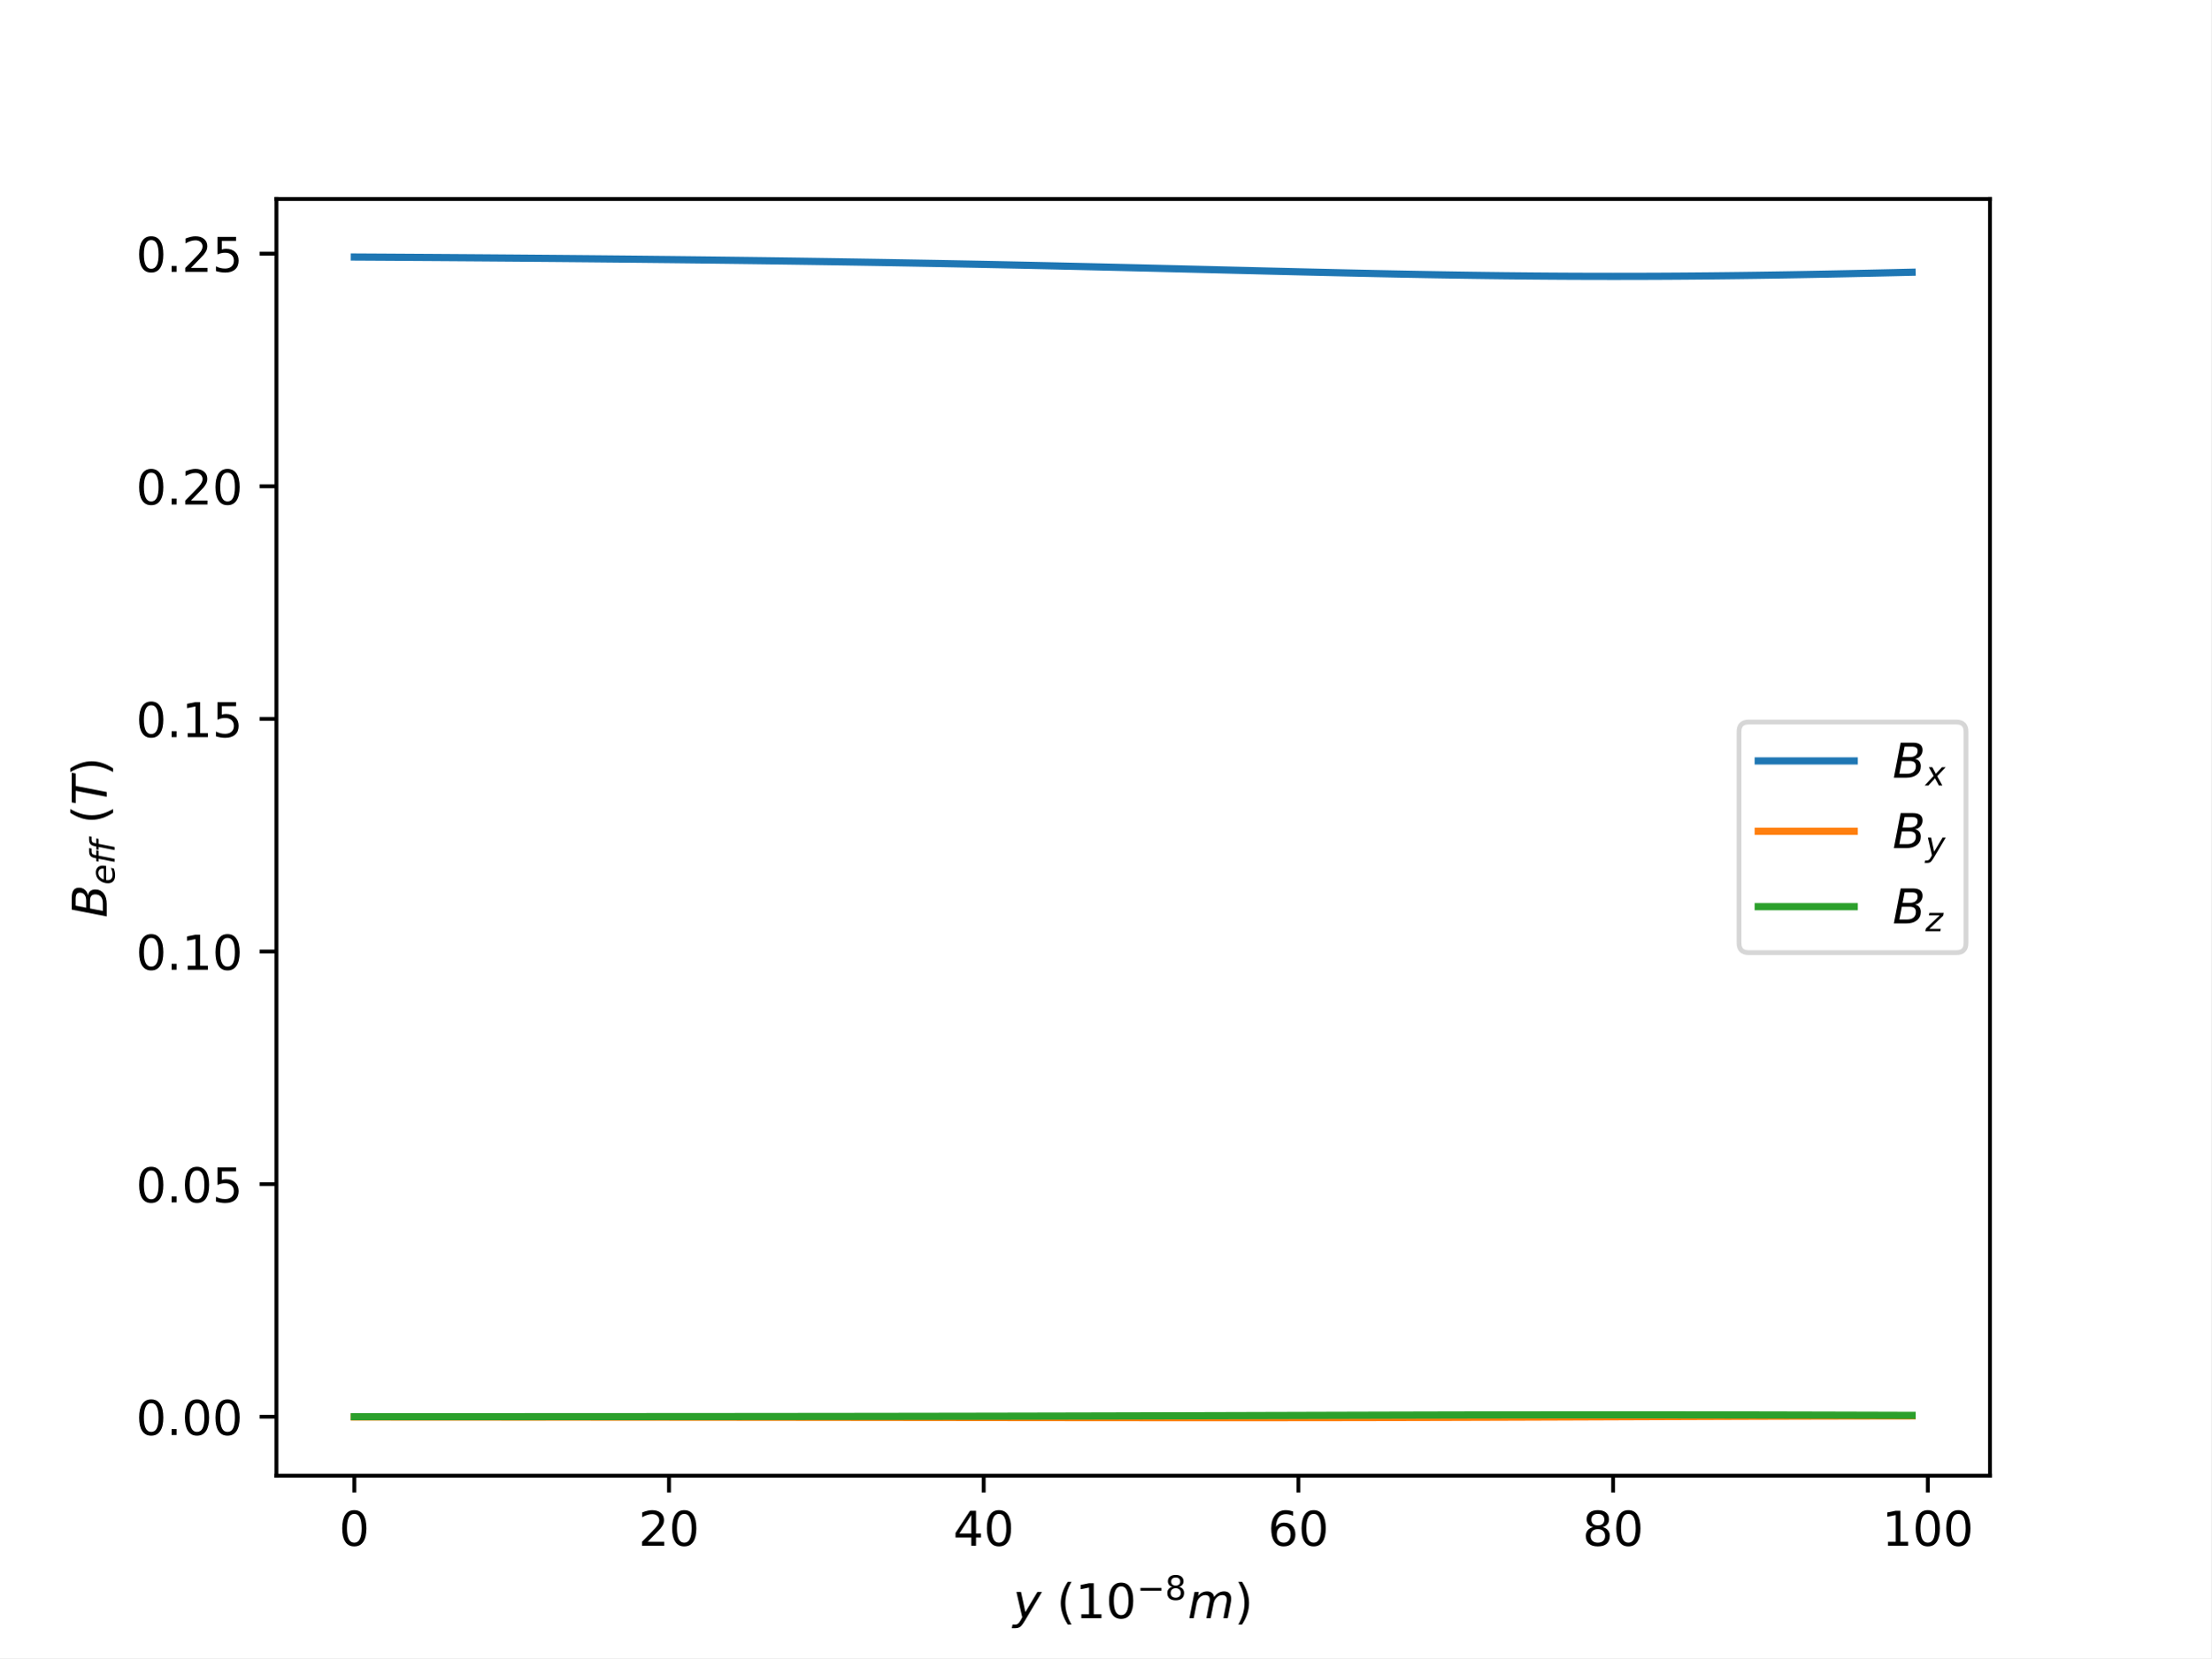
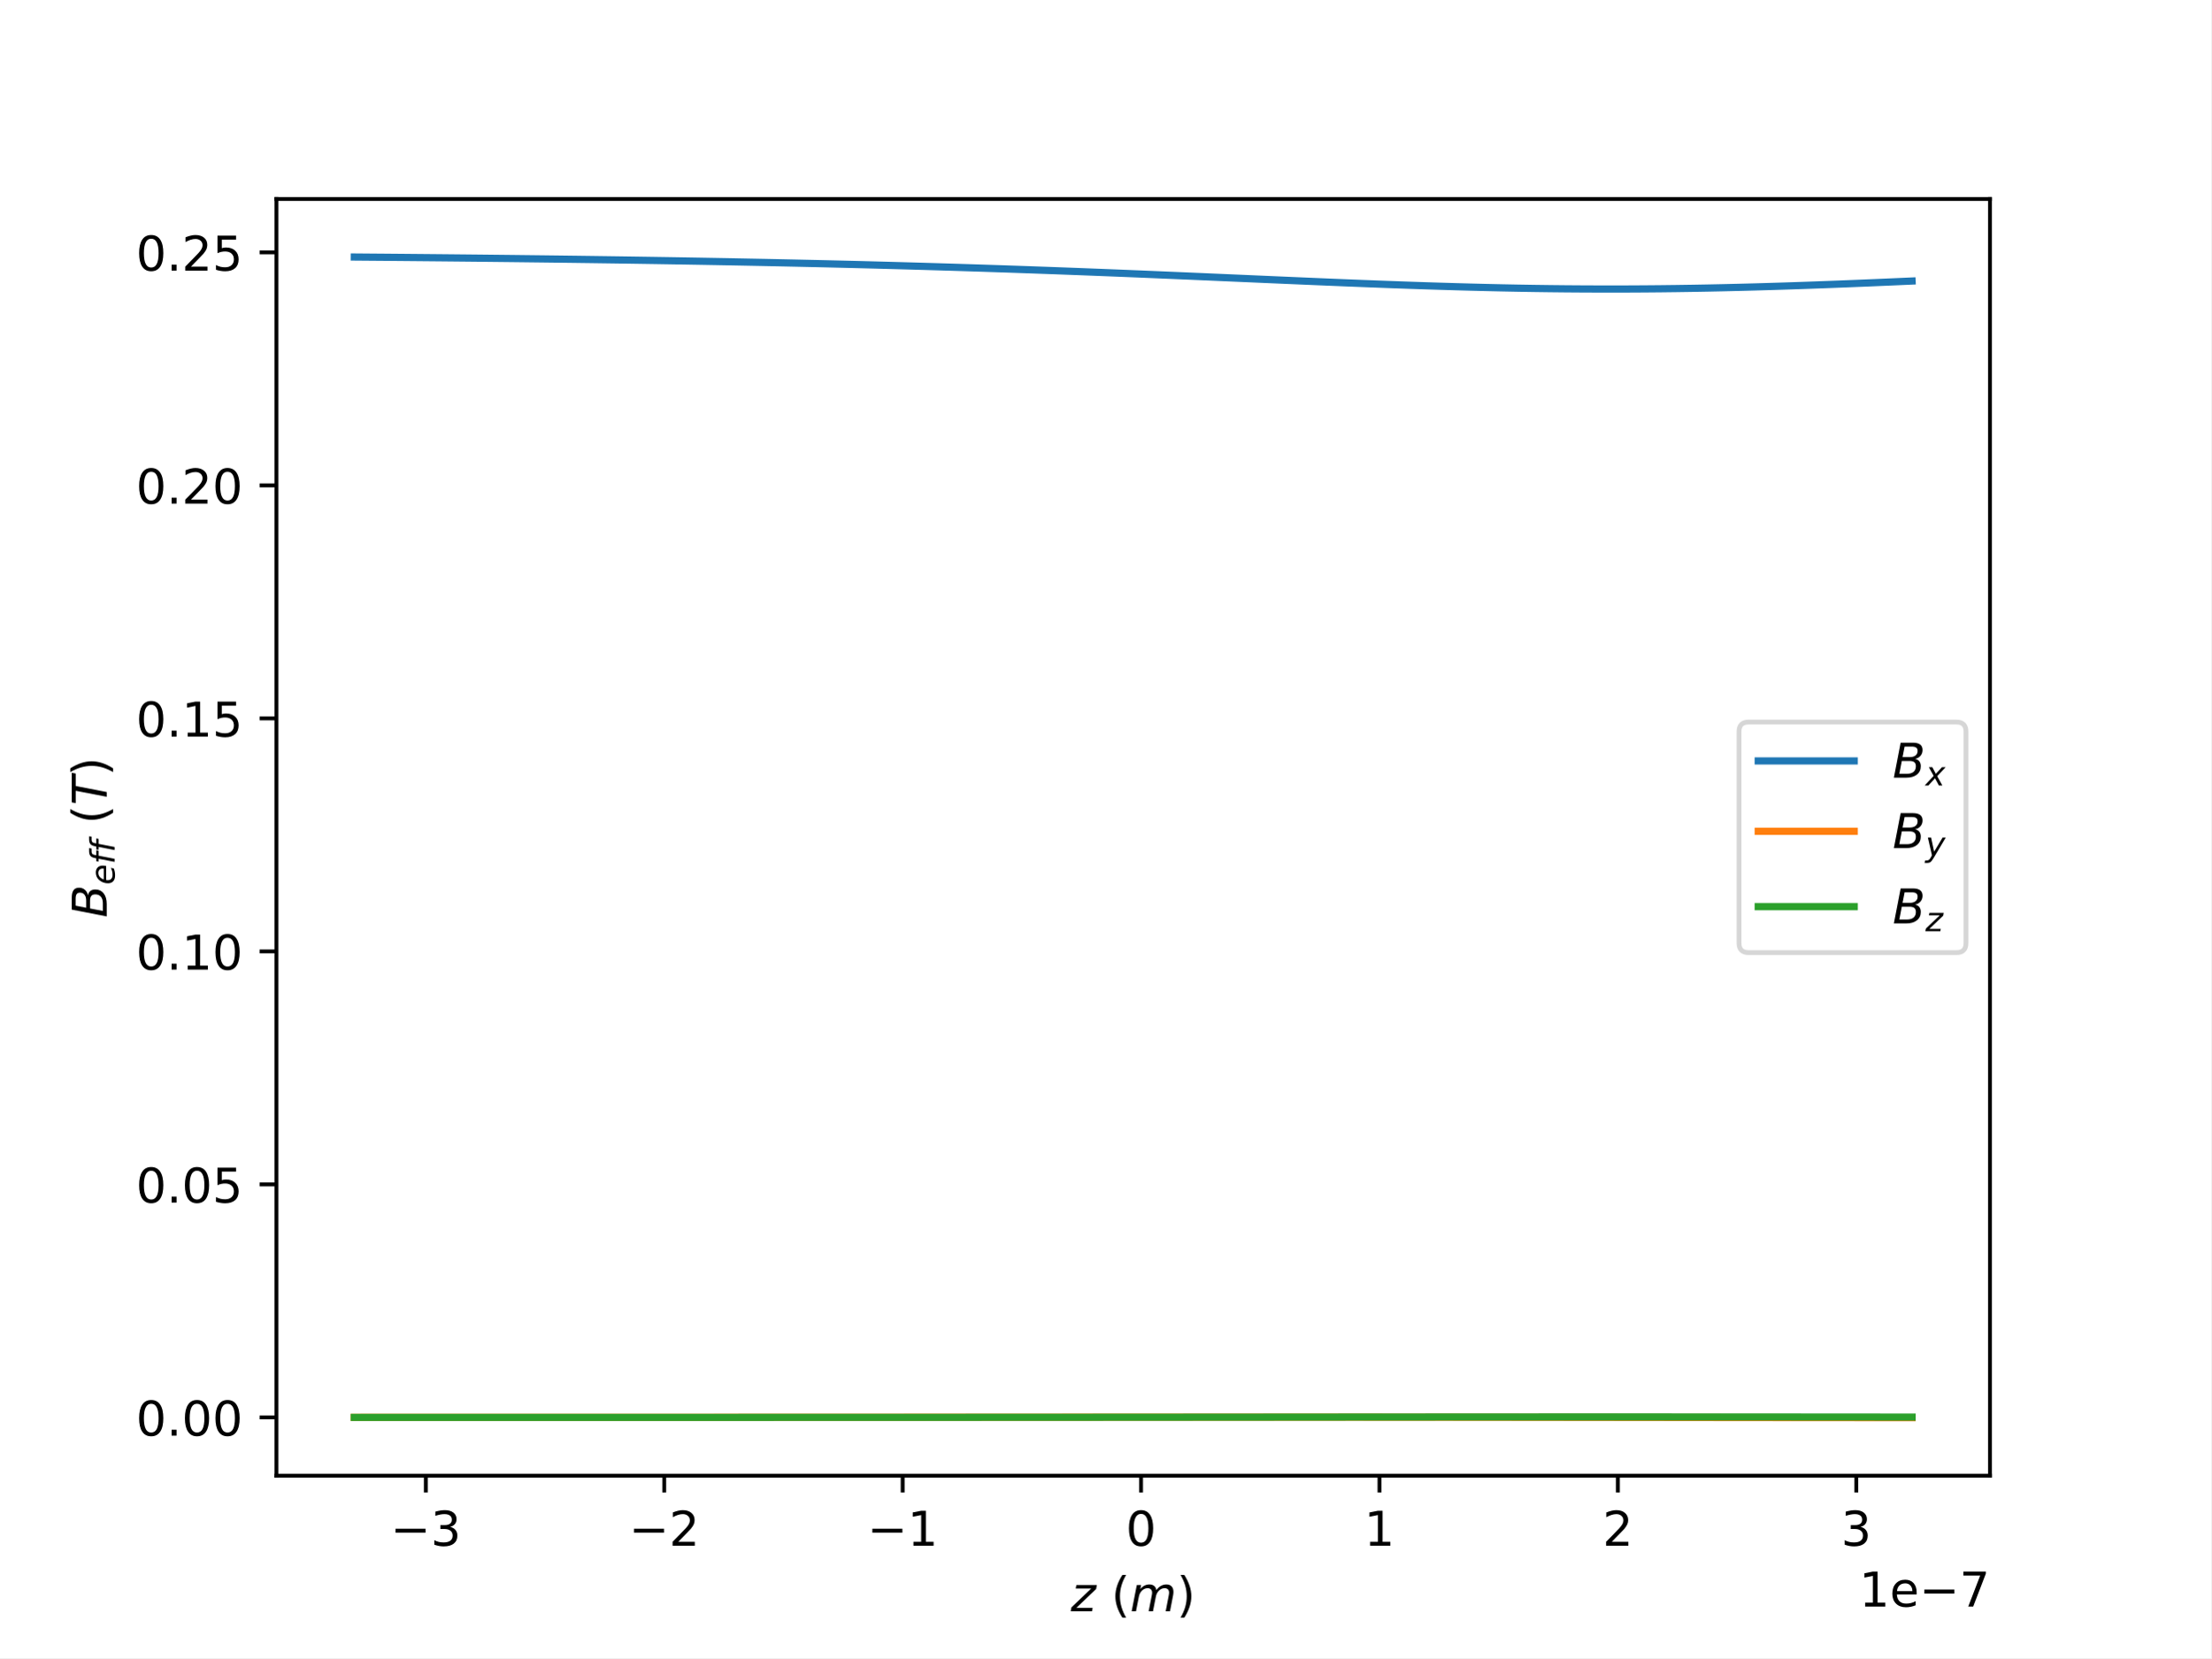
<svg xmlns="http://www.w3.org/2000/svg" xmlns:xlink="http://www.w3.org/1999/xlink" height="345.6pt" version="1.1" viewBox="0 0 460.8 345.6" width="460.8pt">
  <defs>
    <style type="text/css">
*{stroke-linecap:butt;stroke-linejoin:round;}
  </style>
  </defs>
  <g id="figure_1">
    <g id="patch_1">
      <path d="M 0 345.6  L 460.8 345.6  L 460.8 0  L 0 0  z " style="fill:#ffffff;" />
    </g>
    <g id="axes_1">
      <g id="patch_2">
        <path d="M 57.6 307.584  L 414.72 307.584  L 414.72 41.472  L 57.6 41.472  z " style="fill:#ffffff;" />
      </g>
      <g id="matplotlib.axis_1">
        <g id="xtick_1">
          <g id="line2d_1">
            <defs>
-               <path d="M 0 0  L 0 3.5  " id="ma34179a524" style="stroke:#000000;stroke-width:0.8;" />
-             </defs>
-             <g>
-               <use style="stroke:#000000;stroke-width:0.8;" x="73.833" xlink:href="#ma34179a524" y="307.584" />
+               <path d="M 0 0  L 0 3.5  " id="mbfc1da1480" style="stroke:#000000;stroke-width:0.8;" />
+             </defs>
+             <g>
+               <use style="stroke:#000000;stroke-width:0.8;" x="88.739" xlink:href="#mbfc1da1480" y="307.584" />
            </g>
          </g>
          <g id="text_1">
            <defs>
-               <path d="M 31.781 66.406  Q 24.172 66.406 20.328 58.906  Q 16.5 51.422 16.5 36.375  Q 16.5 21.391 20.328 13.891  Q 24.172 6.391 31.781 6.391  Q 39.453 6.391 43.281 13.891  Q 47.125 21.391 47.125 36.375  Q 47.125 51.422 43.281 58.906  Q 39.453 66.406 31.781 66.406  z M 31.781 74.219  Q 44.047 74.219 50.516 64.516  Q 56.984 54.828 56.984 36.375  Q 56.984 17.969 50.516 8.266  Q 44.047 -1.422 31.781 -1.422  Q 19.531 -1.422 13.062 8.266  Q 6.594 17.969 6.594 36.375  Q 6.594 54.828 13.062 64.516  Q 19.531 74.219 31.781 74.219  z " id="DejaVuSans-48" />
-             </defs>
-             <g transform="translate(70.65148 322.1824)scale(0.1 -0.1)">
-               <use xlink:href="#DejaVuSans-48" />
+               <path d="M 10.594 35.5  L 73.188 35.5  L 73.188 27.203  L 10.594 27.203  z " id="DejaVuSans-8722" />
+               <path d="M 40.578 39.312  Q 47.656 37.797 51.625 33  Q 55.609 28.219 55.609 21.188  Q 55.609 10.406 48.188 4.484  Q 40.766 -1.422 27.094 -1.422  Q 22.516 -1.422 17.656 -0.516  Q 12.797 0.391 7.625 2.203  L 7.625 11.719  Q 11.719 9.328 16.594 8.109  Q 21.484 6.891 26.812 6.891  Q 36.078 6.891 40.938 10.547  Q 45.797 14.203 45.797 21.188  Q 45.797 27.641 41.281 31.266  Q 36.766 34.906 28.719 34.906  L 20.219 34.906  L 20.219 43.016  L 29.109 43.016  Q 36.375 43.016 40.234 45.922  Q 44.094 48.828 44.094 54.297  Q 44.094 59.906 40.109 62.906  Q 36.141 65.922 28.719 65.922  Q 24.656 65.922 20.016 65.031  Q 15.375 64.156 9.812 62.312  L 9.812 71.094  Q 15.438 72.656 20.344 73.438  Q 25.25 74.219 29.594 74.219  Q 40.828 74.219 47.359 69.109  Q 53.906 64.016 53.906 55.328  Q 53.906 49.266 50.438 45.094  Q 46.969 40.922 40.578 39.312  z " id="DejaVuSans-51" />
+             </defs>
+             <g transform="translate(81.36772 322.1824)scale(0.1 -0.1)">
+               <use xlink:href="#DejaVuSans-8722" />
+               <use x="83.789" xlink:href="#DejaVuSans-51" />
            </g>
          </g>
        </g>
        <g id="xtick_2">
          <g id="line2d_2">
            <g>
-               <use style="stroke:#000000;stroke-width:0.8;" x="139.42" xlink:href="#ma34179a524" y="307.584" />
+               <use style="stroke:#000000;stroke-width:0.8;" x="138.426" xlink:href="#mbfc1da1480" y="307.584" />
            </g>
          </g>
          <g id="text_2">
            <defs>
              <path d="M 19.188 8.297  L 53.609 8.297  L 53.609 0  L 7.328 0  L 7.328 8.297  Q 12.938 14.109 22.625 23.891  Q 32.328 33.688 34.812 36.531  Q 39.547 41.844 41.422 45.531  Q 43.312 49.219 43.312 52.781  Q 43.312 58.594 39.234 62.25  Q 35.156 65.922 28.609 65.922  Q 23.969 65.922 18.812 64.312  Q 13.672 62.703 7.812 59.422  L 7.812 69.391  Q 13.766 71.781 18.938 73  Q 24.125 74.219 28.422 74.219  Q 39.75 74.219 46.484 68.547  Q 53.219 62.891 53.219 53.422  Q 53.219 48.922 51.531 44.891  Q 49.859 40.875 45.406 35.406  Q 44.188 33.984 37.641 27.219  Q 31.109 20.453 19.188 8.297  z " id="DejaVuSans-50" />
            </defs>
-             <g transform="translate(133.057 322.1824)scale(0.1 -0.1)">
-               <use xlink:href="#DejaVuSans-50" />
-               <use x="63.623" xlink:href="#DejaVuSans-48" />
+             <g transform="translate(131.0547 322.1824)scale(0.1 -0.1)">
+               <use xlink:href="#DejaVuSans-8722" />
+               <use x="83.789" xlink:href="#DejaVuSans-50" />
            </g>
          </g>
        </g>
        <g id="xtick_3">
          <g id="line2d_3">
            <g>
-               <use style="stroke:#000000;stroke-width:0.8;" x="205.006" xlink:href="#ma34179a524" y="307.584" />
+               <use style="stroke:#000000;stroke-width:0.8;" x="188.113" xlink:href="#mbfc1da1480" y="307.584" />
            </g>
          </g>
          <g id="text_3">
            <defs>
-               <path d="M 37.797 64.312  L 12.891 25.391  L 37.797 25.391  z M 35.203 72.906  L 47.609 72.906  L 47.609 25.391  L 58.016 25.391  L 58.016 17.188  L 47.609 17.188  L 47.609 0  L 37.797 0  L 37.797 17.188  L 4.891 17.188  L 4.891 26.703  z " id="DejaVuSans-52" />
-             </defs>
-             <g transform="translate(198.6438 322.1824)scale(0.1 -0.1)">
-               <use xlink:href="#DejaVuSans-52" />
-               <use x="63.623" xlink:href="#DejaVuSans-48" />
+               <path d="M 12.406 8.297  L 28.516 8.297  L 28.516 63.922  L 10.984 60.406  L 10.984 69.391  L 28.422 72.906  L 38.281 72.906  L 38.281 8.297  L 54.391 8.297  L 54.391 0  L 12.406 0  z " id="DejaVuSans-49" />
+             </defs>
+             <g transform="translate(180.7416 322.1824)scale(0.1 -0.1)">
+               <use xlink:href="#DejaVuSans-8722" />
+               <use x="83.789" xlink:href="#DejaVuSans-49" />
            </g>
          </g>
        </g>
        <g id="xtick_4">
          <g id="line2d_4">
            <g>
-               <use style="stroke:#000000;stroke-width:0.8;" x="270.593" xlink:href="#ma34179a524" y="307.584" />
+               <use style="stroke:#000000;stroke-width:0.8;" x="237.8" xlink:href="#mbfc1da1480" y="307.584" />
            </g>
          </g>
          <g id="text_4">
            <defs>
-               <path d="M 33.016 40.375  Q 26.375 40.375 22.484 35.828  Q 18.609 31.297 18.609 23.391  Q 18.609 15.531 22.484 10.953  Q 26.375 6.391 33.016 6.391  Q 39.656 6.391 43.531 10.953  Q 47.406 15.531 47.406 23.391  Q 47.406 31.297 43.531 35.828  Q 39.656 40.375 33.016 40.375  z M 52.594 71.297  L 52.594 62.312  Q 48.875 64.062 45.094 64.984  Q 41.312 65.922 37.594 65.922  Q 27.828 65.922 22.672 59.328  Q 17.531 52.734 16.797 39.406  Q 19.672 43.656 24.016 45.922  Q 28.375 48.188 33.594 48.188  Q 44.578 48.188 50.953 41.516  Q 57.328 34.859 57.328 23.391  Q 57.328 12.156 50.688 5.359  Q 44.047 -1.422 33.016 -1.422  Q 20.359 -1.422 13.672 8.266  Q 6.984 17.969 6.984 36.375  Q 6.984 53.656 15.188 63.938  Q 23.391 74.219 37.203 74.219  Q 40.922 74.219 44.703 73.484  Q 48.484 72.75 52.594 71.297  z " id="DejaVuSans-54" />
-             </defs>
-             <g transform="translate(264.2306 322.1824)scale(0.1 -0.1)">
-               <use xlink:href="#DejaVuSans-54" />
-               <use x="63.623" xlink:href="#DejaVuSans-48" />
+               <path d="M 31.781 66.406  Q 24.172 66.406 20.328 58.906  Q 16.5 51.422 16.5 36.375  Q 16.5 21.391 20.328 13.891  Q 24.172 6.391 31.781 6.391  Q 39.453 6.391 43.281 13.891  Q 47.125 21.391 47.125 36.375  Q 47.125 51.422 43.281 58.906  Q 39.453 66.406 31.781 66.406  z M 31.781 74.219  Q 44.047 74.219 50.516 64.516  Q 56.984 54.828 56.984 36.375  Q 56.984 17.969 50.516 8.266  Q 44.047 -1.422 31.781 -1.422  Q 19.531 -1.422 13.062 8.266  Q 6.594 17.969 6.594 36.375  Q 6.594 54.828 13.062 64.516  Q 19.531 74.219 31.781 74.219  z " id="DejaVuSans-48" />
+             </defs>
+             <g transform="translate(234.6184 322.1824)scale(0.1 -0.1)">
+               <use xlink:href="#DejaVuSans-48" />
            </g>
          </g>
        </g>
        <g id="xtick_5">
          <g id="line2d_5">
            <g>
-               <use style="stroke:#000000;stroke-width:0.8;" x="336.18" xlink:href="#ma34179a524" y="307.584" />
+               <use style="stroke:#000000;stroke-width:0.8;" x="287.487" xlink:href="#mbfc1da1480" y="307.584" />
            </g>
          </g>
          <g id="text_5">
-             <defs>
-               <path d="M 31.781 34.625  Q 24.75 34.625 20.719 30.859  Q 16.703 27.094 16.703 20.516  Q 16.703 13.922 20.719 10.156  Q 24.75 6.391 31.781 6.391  Q 38.812 6.391 42.859 10.172  Q 46.922 13.969 46.922 20.516  Q 46.922 27.094 42.891 30.859  Q 38.875 34.625 31.781 34.625  z M 21.922 38.812  Q 15.578 40.375 12.031 44.719  Q 8.5 49.078 8.5 55.328  Q 8.5 64.062 14.719 69.141  Q 20.953 74.219 31.781 74.219  Q 42.672 74.219 48.875 69.141  Q 55.078 64.062 55.078 55.328  Q 55.078 49.078 51.531 44.719  Q 48 40.375 41.703 38.812  Q 48.828 37.156 52.797 32.312  Q 56.781 27.484 56.781 20.516  Q 56.781 9.906 50.312 4.234  Q 43.844 -1.422 31.781 -1.422  Q 19.734 -1.422 13.25 4.234  Q 6.781 9.906 6.781 20.516  Q 6.781 27.484 10.781 32.312  Q 14.797 37.156 21.922 38.812  z M 18.312 54.391  Q 18.312 48.734 21.844 45.562  Q 25.391 42.391 31.781 42.391  Q 38.141 42.391 41.719 45.562  Q 45.312 48.734 45.312 54.391  Q 45.312 60.062 41.719 63.234  Q 38.141 66.406 31.781 66.406  Q 25.391 66.406 21.844 63.234  Q 18.312 60.062 18.312 54.391  z " id="DejaVuSans-56" />
-             </defs>
-             <g transform="translate(329.8173 322.1824)scale(0.1 -0.1)">
-               <use xlink:href="#DejaVuSans-56" />
-               <use x="63.623" xlink:href="#DejaVuSans-48" />
+             <g transform="translate(284.3054 322.1824)scale(0.1 -0.1)">
+               <use xlink:href="#DejaVuSans-49" />
            </g>
          </g>
        </g>
        <g id="xtick_6">
          <g id="line2d_6">
            <g>
-               <use style="stroke:#000000;stroke-width:0.8;" x="401.767" xlink:href="#ma34179a524" y="307.584" />
+               <use style="stroke:#000000;stroke-width:0.8;" x="337.174" xlink:href="#mbfc1da1480" y="307.584" />
            </g>
          </g>
          <g id="text_6">
-             <defs>
-               <path d="M 12.406 8.297  L 28.516 8.297  L 28.516 63.922  L 10.984 60.406  L 10.984 69.391  L 28.422 72.906  L 38.281 72.906  L 38.281 8.297  L 54.391 8.297  L 54.391 0  L 12.406 0  z " id="DejaVuSans-49" />
-             </defs>
-             <g transform="translate(392.2229 322.1824)scale(0.1 -0.1)">
-               <use xlink:href="#DejaVuSans-49" />
-               <use x="63.623" xlink:href="#DejaVuSans-48" />
-               <use x="127.246" xlink:href="#DejaVuSans-48" />
-             </g>
-           </g>
-         </g>
-         <g id="text_7">
-           <defs>
-             <path d="M 24.812 -5.078  Q 18.562 -15.578 14.625 -18.188  Q 10.688 -20.797 4.594 -20.797  L -2.484 -20.797  L -0.984 -13.281  L 4.203 -13.281  Q 7.953 -13.281 10.594 -11.234  Q 13.234 -9.188 16.5 -3.219  L 19.281 2  L 7.172 54.688  L 16.703 54.688  L 25.781 12.797  L 50.875 54.688  L 60.297 54.688  z " id="DejaVuSans-Oblique-121" />
+             <g transform="translate(333.9923 322.1824)scale(0.1 -0.1)">
+               <use xlink:href="#DejaVuSans-50" />
+             </g>
+           </g>
+         </g>
+         <g id="xtick_7">
+           <g id="line2d_7">
+             <g>
+               <use style="stroke:#000000;stroke-width:0.8;" x="386.861" xlink:href="#mbfc1da1480" y="307.584" />
+             </g>
+           </g>
+           <g id="text_7">
+             <g transform="translate(383.6793 322.1824)scale(0.1 -0.1)">
+               <use xlink:href="#DejaVuSans-51" />
+             </g>
+           </g>
+         </g>
+         <g id="text_8">
+           <defs>
+             <path d="M 11.625 54.688  L 54.297 54.688  L 52.688 46.484  L 11.531 7.172  L 45.516 7.172  L 44.094 0  L -0.297 0  L 1.312 8.203  L 42.484 47.516  L 10.203 47.516  z " id="DejaVuSans-Oblique-122" />
            <path id="DejaVuSans-32" />
            <path d="M 31 75.875  Q 24.469 64.656 21.281 53.656  Q 18.109 42.672 18.109 31.391  Q 18.109 20.125 21.312 9.062  Q 24.516 -2 31 -13.188  L 23.188 -13.188  Q 15.875 -1.703 12.234 9.375  Q 8.594 20.453 8.594 31.391  Q 8.594 42.281 12.203 53.312  Q 15.828 64.359 23.188 75.875  z " id="DejaVuSans-40" />
-             <path d="M 10.594 35.5  L 73.188 35.5  L 73.188 27.203  L 10.594 27.203  z " id="DejaVuSans-8722" />
            <path d="M 89.797 33.016  L 83.406 0  L 74.422 0  L 80.719 32.719  Q 81.109 34.812 81.297 36.328  Q 81.5 37.844 81.5 38.922  Q 81.5 43.312 79.047 45.75  Q 76.609 48.188 72.219 48.188  Q 65.672 48.188 60.547 43.281  Q 55.422 38.375 53.906 30.516  L 47.906 0  L 38.922 0  L 45.312 32.719  Q 45.703 34.516 45.891 36.047  Q 46.094 37.594 46.094 38.812  Q 46.094 43.266 43.656 45.719  Q 41.219 48.188 36.922 48.188  Q 30.281 48.188 25.141 43.281  Q 20.016 38.375 18.5 30.516  L 12.5 0  L 3.516 0  L 14.203 54.688  L 23.188 54.688  L 21.484 46.188  Q 25.141 50.984 30.047 53.484  Q 34.969 56 40.578 56  Q 46.531 56 50.359 52.875  Q 54.203 49.75 54.984 44.188  Q 59.078 49.953 64.469 52.969  Q 69.875 56 75.875 56  Q 82.906 56 86.734 51.953  Q 90.578 47.906 90.578 40.484  Q 90.578 38.875 90.375 36.938  Q 90.188 35.016 89.797 33.016  z " id="DejaVuSans-Oblique-109" />
            <path d="M 8.016 75.875  L 15.828 75.875  Q 23.141 64.359 26.781 53.312  Q 30.422 42.281 30.422 31.391  Q 30.422 20.453 26.781 9.375  Q 23.141 -1.703 15.828 -13.188  L 8.016 -13.188  Q 14.5 -2 17.703 9.062  Q 20.906 20.125 20.906 31.391  Q 20.906 42.672 17.703 53.656  Q 14.5 64.656 8.016 75.875  z " id="DejaVuSans-41" />
          </defs>
-           <g transform="translate(211.11 337.3621)scale(0.1 -0.1)">
-             <use transform="translate(0 0.765625)" xlink:href="#DejaVuSans-Oblique-121" />
-             <use transform="translate(59.17969 0.765625)" xlink:href="#DejaVuSans-32" />
-             <use transform="translate(90.9668 0.765625)" xlink:href="#DejaVuSans-40" />
-             <use transform="translate(129.9805 0.765625)" xlink:href="#DejaVuSans-49" />
-             <use transform="translate(193.6035 0.765625)" xlink:href="#DejaVuSans-48" />
-             <use transform="translate(258.1836 39.04688)scale(0.7)" xlink:href="#DejaVuSans-8722" />
-             <use transform="translate(316.8359 39.04688)scale(0.7)" xlink:href="#DejaVuSans-56" />
-             <use transform="translate(364.1064 0.765625)" xlink:href="#DejaVuSans-Oblique-109" />
-             <use transform="translate(461.5186 0.765625)" xlink:href="#DejaVuSans-41" />
+           <g transform="translate(223.16 335.8606)scale(0.1 -0.1)">
+             <use transform="translate(0 0.125)" xlink:href="#DejaVuSans-Oblique-122" />
+             <use transform="translate(52.49023 0.125)" xlink:href="#DejaVuSans-32" />
+             <use transform="translate(84.27734 0.125)" xlink:href="#DejaVuSans-40" />
+             <use transform="translate(123.291 0.125)" xlink:href="#DejaVuSans-Oblique-109" />
+             <use transform="translate(220.7031 0.125)" xlink:href="#DejaVuSans-41" />
+           </g>
+         </g>
+         <g id="text_9">
+           <defs>
+             <path d="M 56.203 29.594  L 56.203 25.203  L 14.891 25.203  Q 15.484 15.922 20.484 11.062  Q 25.484 6.203 34.422 6.203  Q 39.594 6.203 44.453 7.469  Q 49.312 8.734 54.109 11.281  L 54.109 2.781  Q 49.266 0.734 44.188 -0.344  Q 39.109 -1.422 33.891 -1.422  Q 20.797 -1.422 13.156 6.188  Q 5.516 13.812 5.516 26.812  Q 5.516 40.234 12.766 48.109  Q 20.016 56 32.328 56  Q 43.359 56 49.781 48.891  Q 56.203 41.797 56.203 29.594  z M 47.219 32.234  Q 47.125 39.594 43.094 43.984  Q 39.062 48.391 32.422 48.391  Q 24.906 48.391 20.391 44.141  Q 15.875 39.891 15.188 32.172  z " id="DejaVuSans-101" />
+             <path d="M 8.203 72.906  L 55.078 72.906  L 55.078 68.703  L 28.609 0  L 18.312 0  L 43.219 64.594  L 8.203 64.594  z " id="DejaVuSans-55" />
+           </defs>
+           <g transform="translate(387.4622 334.8606)scale(0.1 -0.1)">
+             <use xlink:href="#DejaVuSans-49" />
+             <use x="63.623" xlink:href="#DejaVuSans-101" />
+             <use x="125.146" xlink:href="#DejaVuSans-8722" />
+             <use x="208.936" xlink:href="#DejaVuSans-55" />
          </g>
        </g>
      </g>
      <g id="matplotlib.axis_2">
        <g id="ytick_1">
-           <g id="line2d_7">
-             <defs>
-               <path d="M 0 0  L -3.5 0  " id="mdd7310261e" style="stroke:#000000;stroke-width:0.8;" />
-             </defs>
-             <g>
-               <use style="stroke:#000000;stroke-width:0.8;" x="57.6" xlink:href="#mdd7310261e" y="295.302" />
-             </g>
-           </g>
-           <g id="text_8">
+           <g id="line2d_8">
+             <defs>
+               <path d="M 0 0  L -3.5 0  " id="me66b157750" style="stroke:#000000;stroke-width:0.8;" />
+             </defs>
+             <g>
+               <use style="stroke:#000000;stroke-width:0.8;" x="57.6" xlink:href="#me66b157750" y="295.433" />
+             </g>
+           </g>
+           <g id="text_10">
            <defs>
              <path d="M 10.688 12.406  L 21 12.406  L 21 0  L 10.688 0  z " id="DejaVuSans-46" />
            </defs>
-             <g transform="translate(28.33438 299.1012)scale(0.1 -0.1)">
+             <g transform="translate(28.33438 299.2319)scale(0.1 -0.1)">
              <use xlink:href="#DejaVuSans-48" />
              <use x="63.623" xlink:href="#DejaVuSans-46" />
              <use x="95.41" xlink:href="#DejaVuSans-48" />
              <use x="159.033" xlink:href="#DejaVuSans-48" />
            </g>
          </g>
        </g>
        <g id="ytick_2">
-           <g id="line2d_8">
-             <g>
-               <use style="stroke:#000000;stroke-width:0.8;" x="57.6" xlink:href="#mdd7310261e" y="246.814" />
-             </g>
-           </g>
-           <g id="text_9">
+           <g id="line2d_9">
+             <g>
+               <use style="stroke:#000000;stroke-width:0.8;" x="57.6" xlink:href="#me66b157750" y="246.865" />
+             </g>
+           </g>
+           <g id="text_11">
            <defs>
              <path d="M 10.797 72.906  L 49.516 72.906  L 49.516 64.594  L 19.828 64.594  L 19.828 46.734  Q 21.969 47.469 24.109 47.828  Q 26.266 48.188 28.422 48.188  Q 40.625 48.188 47.75 41.5  Q 54.891 34.812 54.891 23.391  Q 54.891 11.625 47.562 5.094  Q 40.234 -1.422 26.906 -1.422  Q 22.312 -1.422 17.547 -0.641  Q 12.797 0.141 7.719 1.703  L 7.719 11.625  Q 12.109 9.234 16.797 8.062  Q 21.484 6.891 26.703 6.891  Q 35.156 6.891 40.078 11.328  Q 45.016 15.766 45.016 23.391  Q 45.016 31 40.078 35.438  Q 35.156 39.891 26.703 39.891  Q 22.75 39.891 18.812 39.016  Q 14.891 38.141 10.797 36.281  z " id="DejaVuSans-53" />
            </defs>
-             <g transform="translate(28.33438 250.6137)scale(0.1 -0.1)">
+             <g transform="translate(28.33438 250.6647)scale(0.1 -0.1)">
              <use xlink:href="#DejaVuSans-48" />
              <use x="63.623" xlink:href="#DejaVuSans-46" />
              <use x="95.41" xlink:href="#DejaVuSans-48" />
              <use x="159.033" xlink:href="#DejaVuSans-53" />
            </g>
          </g>
        </g>
        <g id="ytick_3">
-           <g id="line2d_9">
-             <g>
-               <use style="stroke:#000000;stroke-width:0.8;" x="57.6" xlink:href="#mdd7310261e" y="198.327" />
-             </g>
-           </g>
-           <g id="text_10">
-             <g transform="translate(28.33438 202.1261)scale(0.1 -0.1)">
+           <g id="line2d_10">
+             <g>
+               <use style="stroke:#000000;stroke-width:0.8;" x="57.6" xlink:href="#me66b157750" y="198.298" />
+             </g>
+           </g>
+           <g id="text_12">
+             <g transform="translate(28.33438 202.0975)scale(0.1 -0.1)">
              <use xlink:href="#DejaVuSans-48" />
              <use x="63.623" xlink:href="#DejaVuSans-46" />
              <use x="95.41" xlink:href="#DejaVuSans-49" />
              <use x="159.033" xlink:href="#DejaVuSans-48" />
            </g>
          </g>
        </g>
        <g id="ytick_4">
-           <g id="line2d_10">
-             <g>
-               <use style="stroke:#000000;stroke-width:0.8;" x="57.6" xlink:href="#mdd7310261e" y="149.839" />
-             </g>
-           </g>
-           <g id="text_11">
-             <g transform="translate(28.33438 153.6386)scale(0.1 -0.1)">
+           <g id="line2d_11">
+             <g>
+               <use style="stroke:#000000;stroke-width:0.8;" x="57.6" xlink:href="#me66b157750" y="149.731" />
+             </g>
+           </g>
+           <g id="text_13">
+             <g transform="translate(28.33438 153.5303)scale(0.1 -0.1)">
              <use xlink:href="#DejaVuSans-48" />
              <use x="63.623" xlink:href="#DejaVuSans-46" />
              <use x="95.41" xlink:href="#DejaVuSans-49" />
              <use x="159.033" xlink:href="#DejaVuSans-53" />
            </g>
          </g>
        </g>
        <g id="ytick_5">
-           <g id="line2d_11">
-             <g>
-               <use style="stroke:#000000;stroke-width:0.8;" x="57.6" xlink:href="#mdd7310261e" y="101.352" />
-             </g>
-           </g>
-           <g id="text_12">
-             <g transform="translate(28.33438 105.1511)scale(0.1 -0.1)">
+           <g id="line2d_12">
+             <g>
+               <use style="stroke:#000000;stroke-width:0.8;" x="57.6" xlink:href="#me66b157750" y="101.164" />
+             </g>
+           </g>
+           <g id="text_14">
+             <g transform="translate(28.33438 104.9631)scale(0.1 -0.1)">
              <use xlink:href="#DejaVuSans-48" />
              <use x="63.623" xlink:href="#DejaVuSans-46" />
              <use x="95.41" xlink:href="#DejaVuSans-50" />
              <use x="159.033" xlink:href="#DejaVuSans-48" />
            </g>
          </g>
        </g>
        <g id="ytick_6">
-           <g id="line2d_12">
-             <g>
-               <use style="stroke:#000000;stroke-width:0.8;" x="57.6" xlink:href="#mdd7310261e" y="52.864" />
-             </g>
-           </g>
-           <g id="text_13">
-             <g transform="translate(28.33438 56.66354)scale(0.1 -0.1)">
+           <g id="line2d_13">
+             <g>
+               <use style="stroke:#000000;stroke-width:0.8;" x="57.6" xlink:href="#me66b157750" y="52.597" />
+             </g>
+           </g>
+           <g id="text_15">
+             <g transform="translate(28.33438 56.39587)scale(0.1 -0.1)">
              <use xlink:href="#DejaVuSans-48" />
              <use x="63.623" xlink:href="#DejaVuSans-46" />
              <use x="95.41" xlink:href="#DejaVuSans-50" />
              <use x="159.033" xlink:href="#DejaVuSans-53" />
            </g>
          </g>
        </g>
-         <g id="text_14">
+         <g id="text_16">
          <defs>
            <path d="M 16.891 72.906  L 42.094 72.906  Q 52.344 72.906 57.422 69.094  Q 62.5 65.281 62.5 57.625  Q 62.5 50.594 58.125 45.484  Q 53.766 40.375 46.688 39.312  Q 52.734 37.938 55.766 34.078  Q 58.797 30.219 58.797 23.781  Q 58.797 12.797 50.656 6.391  Q 42.531 0 28.422 0  L 2.688 0  z M 19.281 34.812  L 14.109 8.109  L 29.984 8.109  Q 38.922 8.109 43.75 12.203  Q 48.578 16.312 48.578 23.781  Q 48.578 29.547 45.375 32.172  Q 42.188 34.812 35.109 34.812  z M 25.094 64.797  L 20.797 42.828  L 35.5 42.828  Q 43.359 42.828 47.781 46.234  Q 52.203 49.656 52.203 55.719  Q 52.203 60.453 49.219 62.625  Q 46.234 64.797 39.703 64.797  z " id="DejaVuSans-Oblique-66" />
            <path d="M 48.094 32.234  Q 48.25 33.016 48.312 33.844  Q 48.391 34.672 48.391 35.5  Q 48.391 41.453 44.891 44.922  Q 41.406 48.391 35.406 48.391  Q 28.719 48.391 23.578 44.156  Q 18.453 39.938 15.828 32.172  z M 55.906 25.203  L 14.109 25.203  Q 13.812 23.344 13.719 22.266  Q 13.625 21.188 13.625 20.406  Q 13.625 13.625 17.797 9.906  Q 21.969 6.203 29.594 6.203  Q 35.453 6.203 40.672 7.516  Q 45.906 8.844 50.391 11.375  L 48.688 2.484  Q 43.844 0.531 38.688 -0.438  Q 33.547 -1.422 28.219 -1.422  Q 16.844 -1.422 10.719 4.016  Q 4.594 9.469 4.594 19.484  Q 4.594 28.031 7.641 35.375  Q 10.688 42.719 16.609 48.484  Q 20.406 52.094 25.656 54.047  Q 30.906 56 36.812 56  Q 46.094 56 51.578 50.438  Q 57.078 44.875 57.078 35.5  Q 57.078 33.25 56.781 30.688  Q 56.5 28.125 55.906 25.203  z " id="DejaVuSans-Oblique-101" />
            <path d="M 47.797 75.984  L 46.391 68.5  L 37.797 68.5  Q 32.906 68.5 30.688 66.578  Q 28.469 64.656 27.391 59.516  L 26.422 54.688  L 41.219 54.688  L 39.891 47.703  L 25.094 47.703  L 15.828 0  L 6.781 0  L 16.109 47.703  L 7.516 47.703  L 8.797 54.688  L 17.391 54.688  L 18.109 58.5  Q 19.969 68.172 24.625 72.078  Q 29.297 75.984 39.312 75.984  z " id="DejaVuSans-Oblique-102" />
            <path d="M 5.906 72.906  L 67.578 72.906  L 66.016 64.594  L 39.984 64.594  L 27.484 0  L 17.578 0  L 30.078 64.594  L 4.297 64.594  z " id="DejaVuSans-Oblique-84" />
          </defs>
          <g transform="translate(22.25469 191.278)rotate(-90)scale(0.1 -0.1)">
            <use transform="translate(0 0.125)" xlink:href="#DejaVuSans-Oblique-66" />
            <use transform="translate(68.60352 -16.28125)scale(0.7)" xlink:href="#DejaVuSans-Oblique-101" />
            <use transform="translate(111.6699 -16.28125)scale(0.7)" xlink:href="#DejaVuSans-Oblique-102" />
            <use transform="translate(136.3135 -16.28125)scale(0.7)" xlink:href="#DejaVuSans-Oblique-102" />
            <use transform="translate(163.6914 0.125)" xlink:href="#DejaVuSans-32" />
            <use transform="translate(195.4785 0.125)" xlink:href="#DejaVuSans-40" />
            <use transform="translate(234.4922 0.125)" xlink:href="#DejaVuSans-Oblique-84" />
            <use transform="translate(295.5762 0.125)" xlink:href="#DejaVuSans-41" />
          </g>
        </g>
      </g>
-       <g id="line2d_13">
-         <path clip-path="url(#p770c3a45a9)" d="M 73.833 53.568  L 77.112 53.587  L 80.391 53.606  L 83.671 53.627  L 86.95 53.648  L 90.229 53.669  L 93.509 53.691  L 96.788 53.714  L 100.067 53.738  L 103.347 53.763  L 106.626 53.788  L 109.905 53.815  L 113.185 53.842  L 116.464 53.87  L 119.743 53.899  L 123.023 53.929  L 126.302 53.961  L 129.581 53.993  L 132.861 54.026  L 136.14 54.061  L 139.42 54.096  L 142.699 54.133  L 145.978 54.171  L 149.258 54.21  L 152.537 54.251  L 155.816 54.293  L 159.096 54.336  L 162.375 54.381  L 165.654 54.427  L 168.934 54.475  L 172.213 54.524  L 175.492 54.575  L 178.772 54.627  L 182.051 54.681  L 185.33 54.737  L 188.61 54.794  L 191.889 54.853  L 195.168 54.913  L 198.448 54.975  L 201.727 55.039  L 205.006 55.104  L 208.286 55.171  L 211.565 55.24  L 214.844 55.31  L 218.124 55.381  L 221.403 55.455  L 224.682 55.529  L 227.962 55.605  L 231.241 55.682  L 234.52 55.76  L 237.8 55.839  L 241.079 55.919  L 244.358 56  L 247.638 56.081  L 250.917 56.163  L 254.196 56.245  L 257.476 56.327  L 260.755 56.408  L 264.034 56.49  L 267.314 56.57  L 270.593 56.65  L 273.872 56.728  L 277.152 56.805  L 280.431 56.88  L 283.71 56.952  L 286.99 57.023  L 290.269 57.09  L 293.548 57.155  L 296.828 57.216  L 300.107 57.274  L 303.386 57.327  L 306.666 57.377  L 309.945 57.422  L 313.224 57.463  L 316.504 57.498  L 319.783 57.529  L 323.062 57.554  L 326.342 57.574  L 329.621 57.588  L 332.9 57.597  L 336.18 57.601  L 339.459 57.598  L 342.739 57.59  L 346.018 57.577  L 349.297 57.558  L 352.577 57.533  L 355.856 57.504  L 359.135 57.469  L 362.415 57.429  L 365.694 57.385  L 368.973 57.336  L 372.253 57.283  L 375.532 57.226  L 378.811 57.165  L 382.091 57.101  L 385.37 57.034  L 388.649 56.963  L 391.929 56.891  L 395.208 56.816  L 398.487 56.739  " style="fill:none;stroke:#1f77b4;stroke-linecap:square;stroke-width:1.5;" />
-       </g>
      <g id="line2d_14">
-         <path clip-path="url(#p770c3a45a9)" d="M 73.833 295.344  L 77.112 295.346  L 80.391 295.347  L 83.671 295.349  L 86.95 295.35  L 90.229 295.352  L 93.509 295.354  L 96.788 295.355  L 100.067 295.357  L 103.347 295.359  L 106.626 295.361  L 109.905 295.363  L 113.185 295.365  L 116.464 295.367  L 119.743 295.369  L 123.023 295.372  L 126.302 295.374  L 129.581 295.377  L 132.861 295.379  L 136.14 295.382  L 139.42 295.384  L 142.699 295.387  L 145.978 295.39  L 149.258 295.393  L 152.537 295.396  L 155.816 295.399  L 159.096 295.402  L 162.375 295.406  L 165.654 295.409  L 168.934 295.412  L 172.213 295.416  L 175.492 295.419  L 178.772 295.423  L 182.051 295.426  L 185.33 295.43  L 188.61 295.434  L 191.889 295.438  L 195.168 295.441  L 198.448 295.445  L 201.727 295.449  L 205.006 295.452  L 208.286 295.456  L 211.565 295.46  L 214.844 295.463  L 218.124 295.466  L 221.403 295.47  L 224.682 295.473  L 227.962 295.476  L 231.241 295.478  L 234.52 295.481  L 237.8 295.483  L 241.079 295.485  L 244.358 295.486  L 247.638 295.487  L 250.917 295.488  L 254.196 295.488  L 257.476 295.488  L 260.755 295.487  L 264.034 295.486  L 267.314 295.484  L 270.593 295.481  L 273.872 295.478  L 277.152 295.474  L 280.431 295.469  L 283.71 295.464  L 286.99 295.458  L 290.269 295.452  L 293.548 295.445  L 296.828 295.437  L 300.107 295.428  L 303.386 295.419  L 306.666 295.409  L 309.945 295.399  L 313.224 295.388  L 316.504 295.377  L 319.783 295.365  L 323.062 295.353  L 326.342 295.341  L 329.621 295.328  L 332.9 295.316  L 336.18 295.303  L 339.459 295.29  L 342.739 295.278  L 346.018 295.265  L 349.297 295.253  L 352.577 295.241  L 355.856 295.229  L 359.135 295.218  L 362.415 295.207  L 365.694 295.196  L 368.973 295.186  L 372.253 295.177  L 375.532 295.168  L 378.811 295.16  L 382.091 295.153  L 385.37 295.146  L 388.649 295.14  L 391.929 295.135  L 395.208 295.13  L 398.487 295.126  " style="fill:none;stroke:#ff7f0e;stroke-linecap:square;stroke-width:1.5;" />
+         <path clip-path="url(#p7b94c54ebd)" d="M 73.833 53.568  L 77.112 53.595  L 80.391 53.622  L 83.671 53.651  L 86.95 53.681  L 90.229 53.711  L 93.509 53.743  L 96.788 53.776  L 100.067 53.81  L 103.347 53.846  L 106.626 53.882  L 109.905 53.921  L 113.185 53.96  L 116.464 54.001  L 119.743 54.043  L 123.023 54.087  L 126.302 54.133  L 129.581 54.18  L 132.861 54.23  L 136.14 54.281  L 139.42 54.333  L 142.699 54.388  L 145.978 54.445  L 149.258 54.504  L 152.537 54.565  L 155.816 54.629  L 159.096 54.694  L 162.375 54.763  L 165.654 54.833  L 168.934 54.907  L 172.213 54.982  L 175.492 55.061  L 178.772 55.142  L 182.051 55.226  L 185.33 55.314  L 188.61 55.404  L 191.889 55.497  L 195.168 55.593  L 198.448 55.692  L 201.727 55.794  L 205.006 55.9  L 208.286 56.008  L 211.565 56.12  L 214.844 56.235  L 218.124 56.353  L 221.403 56.474  L 224.682 56.598  L 227.962 56.725  L 231.241 56.854  L 234.52 56.986  L 237.8 57.12  L 241.079 57.257  L 244.358 57.396  L 247.638 57.536  L 250.917 57.677  L 254.196 57.82  L 257.476 57.963  L 260.755 58.106  L 264.034 58.25  L 267.314 58.392  L 270.593 58.533  L 273.872 58.673  L 277.152 58.81  L 280.431 58.945  L 283.71 59.076  L 286.99 59.203  L 290.269 59.325  L 293.548 59.442  L 296.828 59.553  L 300.107 59.657  L 303.386 59.755  L 306.666 59.844  L 309.945 59.926  L 313.224 59.999  L 316.504 60.063  L 319.783 60.117  L 323.062 60.162  L 326.342 60.196  L 329.621 60.22  L 332.9 60.234  L 336.18 60.237  L 339.459 60.23  L 342.739 60.212  L 346.018 60.183  L 349.297 60.144  L 352.577 60.095  L 355.856 60.036  L 359.135 59.967  L 362.415 59.889  L 365.694 59.803  L 368.973 59.708  L 372.253 59.605  L 375.532 59.495  L 378.811 59.378  L 382.091 59.256  L 385.37 59.127  L 388.649 58.994  L 391.929 58.856  L 395.208 58.714  L 398.487 58.57  " style="fill:none;stroke:#1f77b4;stroke-linecap:square;stroke-width:1.5;" />
      </g>
      <g id="line2d_15">
-         <path clip-path="url(#p770c3a45a9)" d="M 73.833 295.286  L 77.112 295.285  L 80.391 295.284  L 83.671 295.284  L 86.95 295.283  L 90.229 295.282  L 93.509 295.281  L 96.788 295.28  L 100.067 295.279  L 103.347 295.278  L 106.626 295.276  L 109.905 295.275  L 113.185 295.274  L 116.464 295.272  L 119.743 295.271  L 123.023 295.269  L 126.302 295.268  L 129.581 295.266  L 132.861 295.264  L 136.14 295.262  L 139.42 295.26  L 142.699 295.258  L 145.978 295.256  L 149.258 295.253  L 152.537 295.251  L 155.816 295.248  L 159.096 295.245  L 162.375 295.242  L 165.654 295.239  L 168.934 295.236  L 172.213 295.232  L 175.492 295.229  L 178.772 295.225  L 182.051 295.221  L 185.33 295.216  L 188.61 295.212  L 191.889 295.207  L 195.168 295.202  L 198.448 295.197  L 201.727 295.192  L 205.006 295.186  L 208.286 295.18  L 211.565 295.174  L 214.844 295.167  L 218.124 295.161  L 221.403 295.154  L 224.682 295.146  L 227.962 295.139  L 231.241 295.131  L 234.52 295.123  L 237.8 295.115  L 241.079 295.106  L 244.358 295.098  L 247.638 295.089  L 250.917 295.079  L 254.196 295.07  L 257.476 295.061  L 260.755 295.051  L 264.034 295.041  L 267.314 295.032  L 270.593 295.022  L 273.872 295.012  L 277.152 295.003  L 280.431 294.993  L 283.71 294.984  L 286.99 294.975  L 290.269 294.966  L 293.548 294.958  L 296.828 294.95  L 300.107 294.942  L 303.386 294.935  L 306.666 294.928  L 309.945 294.922  L 313.224 294.917  L 316.504 294.912  L 319.783 294.908  L 323.062 294.905  L 326.342 294.902  L 329.621 294.9  L 332.9 294.899  L 336.18 294.898  L 339.459 294.899  L 342.739 294.9  L 346.018 294.902  L 349.297 294.905  L 352.577 294.908  L 355.856 294.912  L 359.135 294.917  L 362.415 294.923  L 365.694 294.929  L 368.973 294.936  L 372.253 294.943  L 375.532 294.95  L 378.811 294.959  L 382.091 294.967  L 385.37 294.976  L 388.649 294.985  L 391.929 294.994  L 395.208 295.004  L 398.487 295.014  " style="fill:none;stroke:#2ca02c;stroke-linecap:square;stroke-width:1.5;" />
+         <path clip-path="url(#p7b94c54ebd)" d="M 73.833 295.423  L 77.112 295.422  L 80.391 295.422  L 83.671 295.422  L 86.95 295.421  L 90.229 295.421  L 93.509 295.42  L 96.788 295.42  L 100.067 295.419  L 103.347 295.419  L 106.626 295.418  L 109.905 295.418  L 113.185 295.417  L 116.464 295.417  L 119.743 295.416  L 123.023 295.416  L 126.302 295.415  L 129.581 295.414  L 132.861 295.414  L 136.14 295.413  L 139.42 295.412  L 142.699 295.411  L 145.978 295.411  L 149.258 295.41  L 152.537 295.409  L 155.816 295.408  L 159.096 295.407  L 162.375 295.406  L 165.654 295.405  L 168.934 295.404  L 172.213 295.403  L 175.492 295.402  L 178.772 295.401  L 182.051 295.4  L 185.33 295.399  L 188.61 295.398  L 191.889 295.397  L 195.168 295.396  L 198.448 295.394  L 201.727 295.393  L 205.006 295.392  L 208.286 295.391  L 211.565 295.39  L 214.844 295.389  L 218.124 295.387  L 221.403 295.386  L 224.682 295.385  L 227.962 295.384  L 231.241 295.383  L 234.52 295.382  L 237.8 295.381  L 241.079 295.381  L 244.358 295.38  L 247.638 295.379  L 250.917 295.379  L 254.196 295.379  L 257.476 295.378  L 260.755 295.378  L 264.034 295.379  L 267.314 295.379  L 270.593 295.379  L 273.872 295.38  L 277.152 295.381  L 280.431 295.382  L 283.71 295.384  L 286.99 295.385  L 290.269 295.387  L 293.548 295.389  L 296.828 295.392  L 300.107 295.394  L 303.386 295.397  L 306.666 295.4  L 309.945 295.403  L 313.224 295.407  L 316.504 295.41  L 319.783 295.414  L 323.062 295.418  L 326.342 295.422  L 329.621 295.425  L 332.9 295.429  L 336.18 295.433  L 339.459 295.438  L 342.739 295.442  L 346.018 295.445  L 349.297 295.449  L 352.577 295.453  L 355.856 295.457  L 359.135 295.46  L 362.415 295.464  L 365.694 295.467  L 368.973 295.47  L 372.253 295.473  L 375.532 295.476  L 378.811 295.478  L 382.091 295.48  L 385.37 295.482  L 388.649 295.484  L 391.929 295.486  L 395.208 295.487  L 398.487 295.488  " style="fill:none;stroke:#ff7f0e;stroke-linecap:square;stroke-width:1.5;" />
+       </g>
+       <g id="line2d_16">
+         <path clip-path="url(#p7b94c54ebd)" d="M 73.833 295.43  L 77.112 295.43  L 80.391 295.43  L 83.671 295.429  L 86.95 295.429  L 90.229 295.429  L 93.509 295.429  L 96.788 295.429  L 100.067 295.428  L 103.347 295.428  L 106.626 295.428  L 109.905 295.428  L 113.185 295.427  L 116.464 295.427  L 119.743 295.427  L 123.023 295.427  L 126.302 295.426  L 129.581 295.426  L 132.861 295.426  L 136.14 295.425  L 139.42 295.425  L 142.699 295.424  L 145.978 295.424  L 149.258 295.423  L 152.537 295.423  L 155.816 295.422  L 159.096 295.422  L 162.375 295.421  L 165.654 295.42  L 168.934 295.42  L 172.213 295.419  L 175.492 295.418  L 178.772 295.417  L 182.051 295.416  L 185.33 295.415  L 188.61 295.414  L 191.889 295.413  L 195.168 295.412  L 198.448 295.411  L 201.727 295.41  L 205.006 295.409  L 208.286 295.407  L 211.565 295.406  L 214.844 295.404  L 218.124 295.403  L 221.403 295.401  L 224.682 295.399  L 227.962 295.398  L 231.241 295.396  L 234.52 295.394  L 237.8 295.392  L 241.079 295.39  L 244.358 295.387  L 247.638 295.385  L 250.917 295.383  L 254.196 295.38  L 257.476 295.378  L 260.755 295.376  L 264.034 295.373  L 267.314 295.371  L 270.593 295.368  L 273.872 295.365  L 277.152 295.363  L 280.431 295.36  L 283.71 295.358  L 286.99 295.355  L 290.269 295.353  L 293.548 295.351  L 296.828 295.349  L 300.107 295.347  L 303.386 295.345  L 306.666 295.343  L 309.945 295.341  L 313.224 295.34  L 316.504 295.339  L 319.783 295.337  L 323.062 295.336  L 326.342 295.336  L 329.621 295.335  L 332.9 295.335  L 336.18 295.335  L 339.459 295.335  L 342.739 295.335  L 346.018 295.336  L 349.297 295.337  L 352.577 295.338  L 355.856 295.339  L 359.135 295.34  L 362.415 295.341  L 365.694 295.343  L 368.973 295.345  L 372.253 295.347  L 375.532 295.349  L 378.811 295.351  L 382.091 295.354  L 385.37 295.356  L 388.649 295.358  L 391.929 295.361  L 395.208 295.363  L 398.487 295.366  " style="fill:none;stroke:#2ca02c;stroke-linecap:square;stroke-width:1.5;" />
      </g>
      <g id="patch_3">
        <path d="M 57.6 307.584  L 57.6 41.472  " style="fill:none;stroke:#000000;stroke-linecap:square;stroke-linejoin:miter;stroke-width:0.8;" />
      </g>
      <g id="patch_4">
        <path d="M 414.72 307.584  L 414.72 41.472  " style="fill:none;stroke:#000000;stroke-linecap:square;stroke-linejoin:miter;stroke-width:0.8;" />
      </g>
      <g id="patch_5">
        <path d="M 57.6 307.584  L 414.72 307.584  " style="fill:none;stroke:#000000;stroke-linecap:square;stroke-linejoin:miter;stroke-width:0.8;" />
      </g>
      <g id="patch_6">
        <path d="M 57.6 41.472  L 414.72 41.472  " style="fill:none;stroke:#000000;stroke-linecap:square;stroke-linejoin:miter;stroke-width:0.8;" />
      </g>
      <g id="legend_1">
        <g id="patch_7">
          <path d="M 364.42 198.555  L 407.72 198.555  Q 409.72 198.555 409.72 196.555  L 409.72 152.501  Q 409.72 150.501 407.72 150.501  L 364.42 150.501  Q 362.42 150.501 362.42 152.501  L 362.42 196.555  Q 362.42 198.555 364.42 198.555  z " style="fill:#ffffff;opacity:0.8;stroke:#cccccc;stroke-linejoin:miter;" />
        </g>
-         <g id="line2d_16">
+         <g id="line2d_17">
          <path d="M 366.42 158.599  L 386.42 158.599  " style="fill:none;stroke:#1f77b4;stroke-linecap:square;stroke-width:1.5;" />
        </g>
-         <g id="line2d_17" />
-         <g id="text_15">
+         <g id="line2d_18" />
+         <g id="text_17">
          <defs>
            <path d="M 60.016 54.688  L 34.906 27.875  L 50.297 0  L 39.984 0  L 28.422 21.688  L 8.297 0  L -2.594 0  L 24.312 28.812  L 10.016 54.688  L 20.312 54.688  L 30.812 34.906  L 49.125 54.688  z " id="DejaVuSans-Oblique-120" />
          </defs>
          <g transform="translate(394.42 162.0991)scale(0.1 -0.1)">
            <use transform="translate(0 0.09375)" xlink:href="#DejaVuSans-Oblique-66" />
            <use transform="translate(68.60352 -16.3125)scale(0.7)" xlink:href="#DejaVuSans-Oblique-120" />
          </g>
        </g>
-         <g id="line2d_18">
+         <g id="line2d_19">
          <path d="M 366.42 173.277  L 386.42 173.277  " style="fill:none;stroke:#ff7f0e;stroke-linecap:square;stroke-width:1.5;" />
        </g>
-         <g id="line2d_19" />
-         <g id="text_16">
+         <g id="line2d_20" />
+         <g id="text_18">
+           <defs>
+             <path d="M 24.812 -5.078  Q 18.562 -15.578 14.625 -18.188  Q 10.688 -20.797 4.594 -20.797  L -2.484 -20.797  L -0.984 -13.281  L 4.203 -13.281  Q 7.953 -13.281 10.594 -11.234  Q 13.234 -9.188 16.5 -3.219  L 19.281 2  L 7.172 54.688  L 16.703 54.688  L 25.781 12.797  L 50.875 54.688  L 60.297 54.688  z " id="DejaVuSans-Oblique-121" />
+           </defs>
          <g transform="translate(394.42 176.7772)scale(0.1 -0.1)">
            <use transform="translate(0 0.09375)" xlink:href="#DejaVuSans-Oblique-66" />
            <use transform="translate(68.60352 -16.3125)scale(0.7)" xlink:href="#DejaVuSans-Oblique-121" />
          </g>
        </g>
-         <g id="line2d_20">
+         <g id="line2d_21">
          <path d="M 366.42 188.976  L 386.42 188.976  " style="fill:none;stroke:#2ca02c;stroke-linecap:square;stroke-width:1.5;" />
        </g>
-         <g id="line2d_21" />
-         <g id="text_17">
-           <defs>
-             <path d="M 11.625 54.688  L 54.297 54.688  L 52.688 46.484  L 11.531 7.172  L 45.516 7.172  L 44.094 0  L -0.297 0  L 1.312 8.203  L 42.484 47.516  L 10.203 47.516  z " id="DejaVuSans-Oblique-122" />
-           </defs>
+         <g id="line2d_22" />
+         <g id="text_19">
          <g transform="translate(394.42 192.4757)scale(0.1 -0.1)">
            <use transform="translate(0 0.09375)" xlink:href="#DejaVuSans-Oblique-66" />
            <use transform="translate(68.60352 -16.3125)scale(0.7)" xlink:href="#DejaVuSans-Oblique-122" />
          </g>
        </g>
      </g>
    </g>
  </g>
  <defs>
-     <clipPath id="p770c3a45a9">
+     <clipPath id="p7b94c54ebd">
      <rect height="266.112" width="357.12" x="57.6" y="41.472" />
    </clipPath>
  </defs>
</svg>
